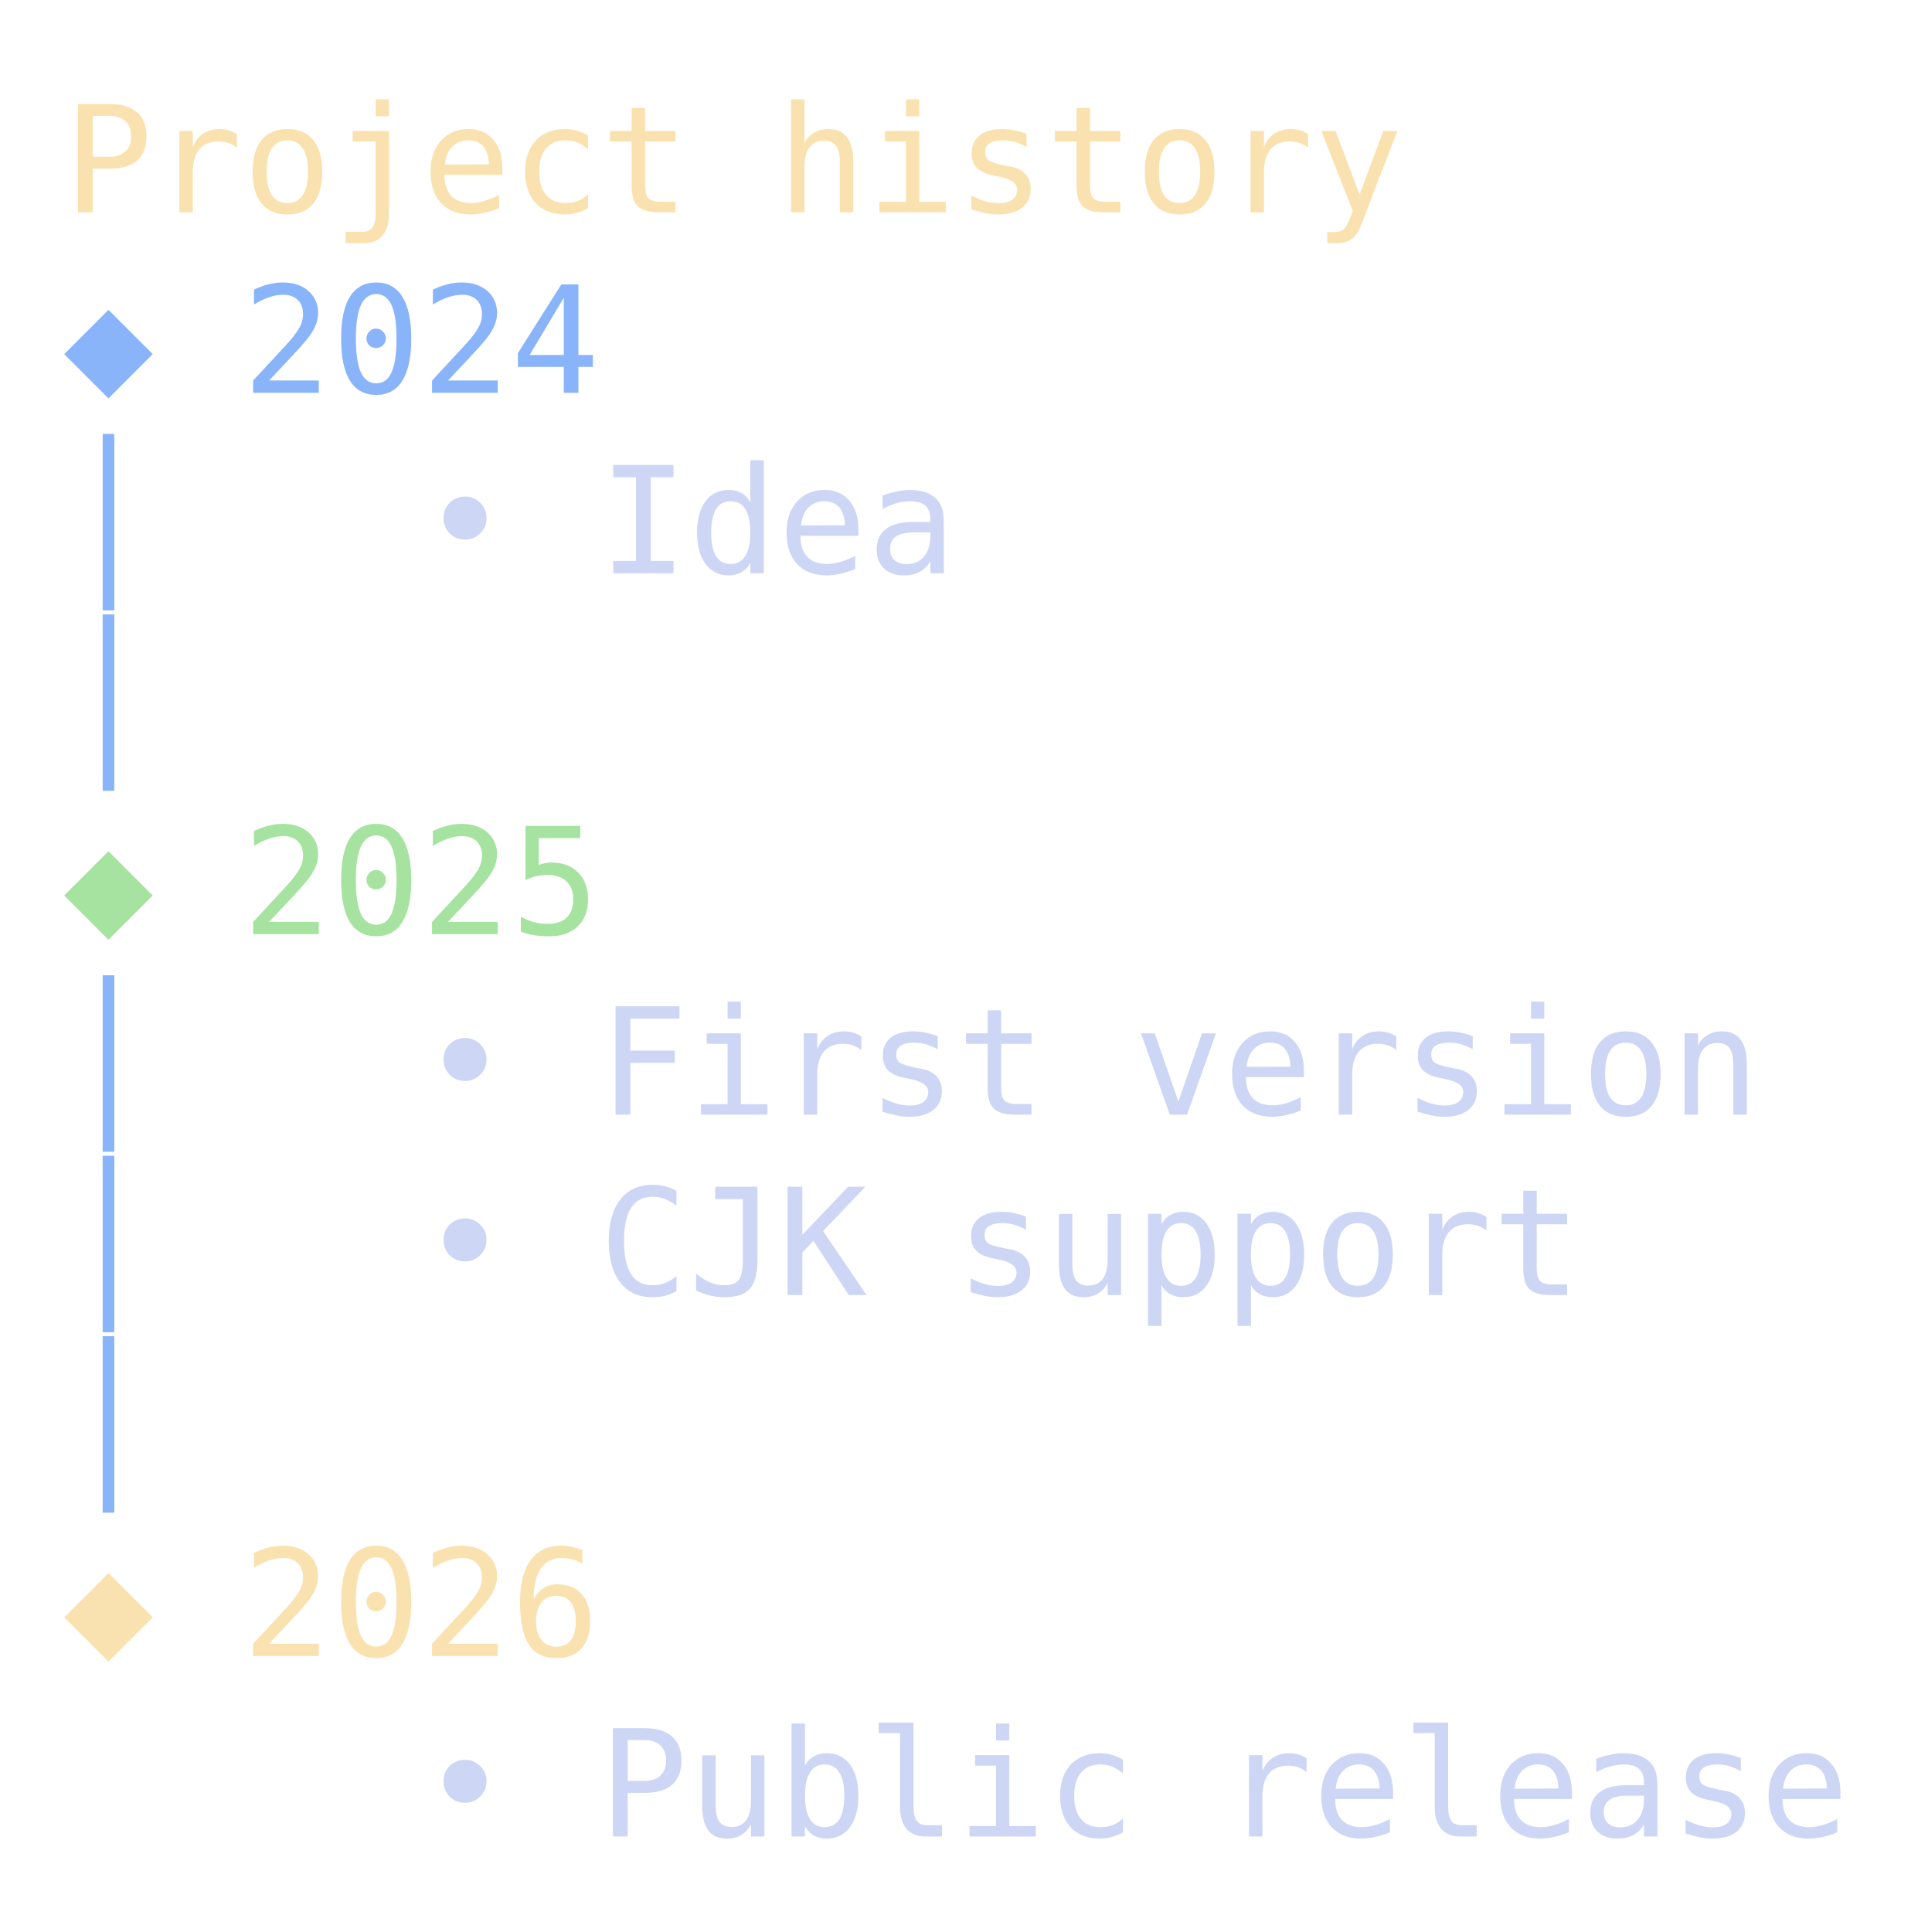
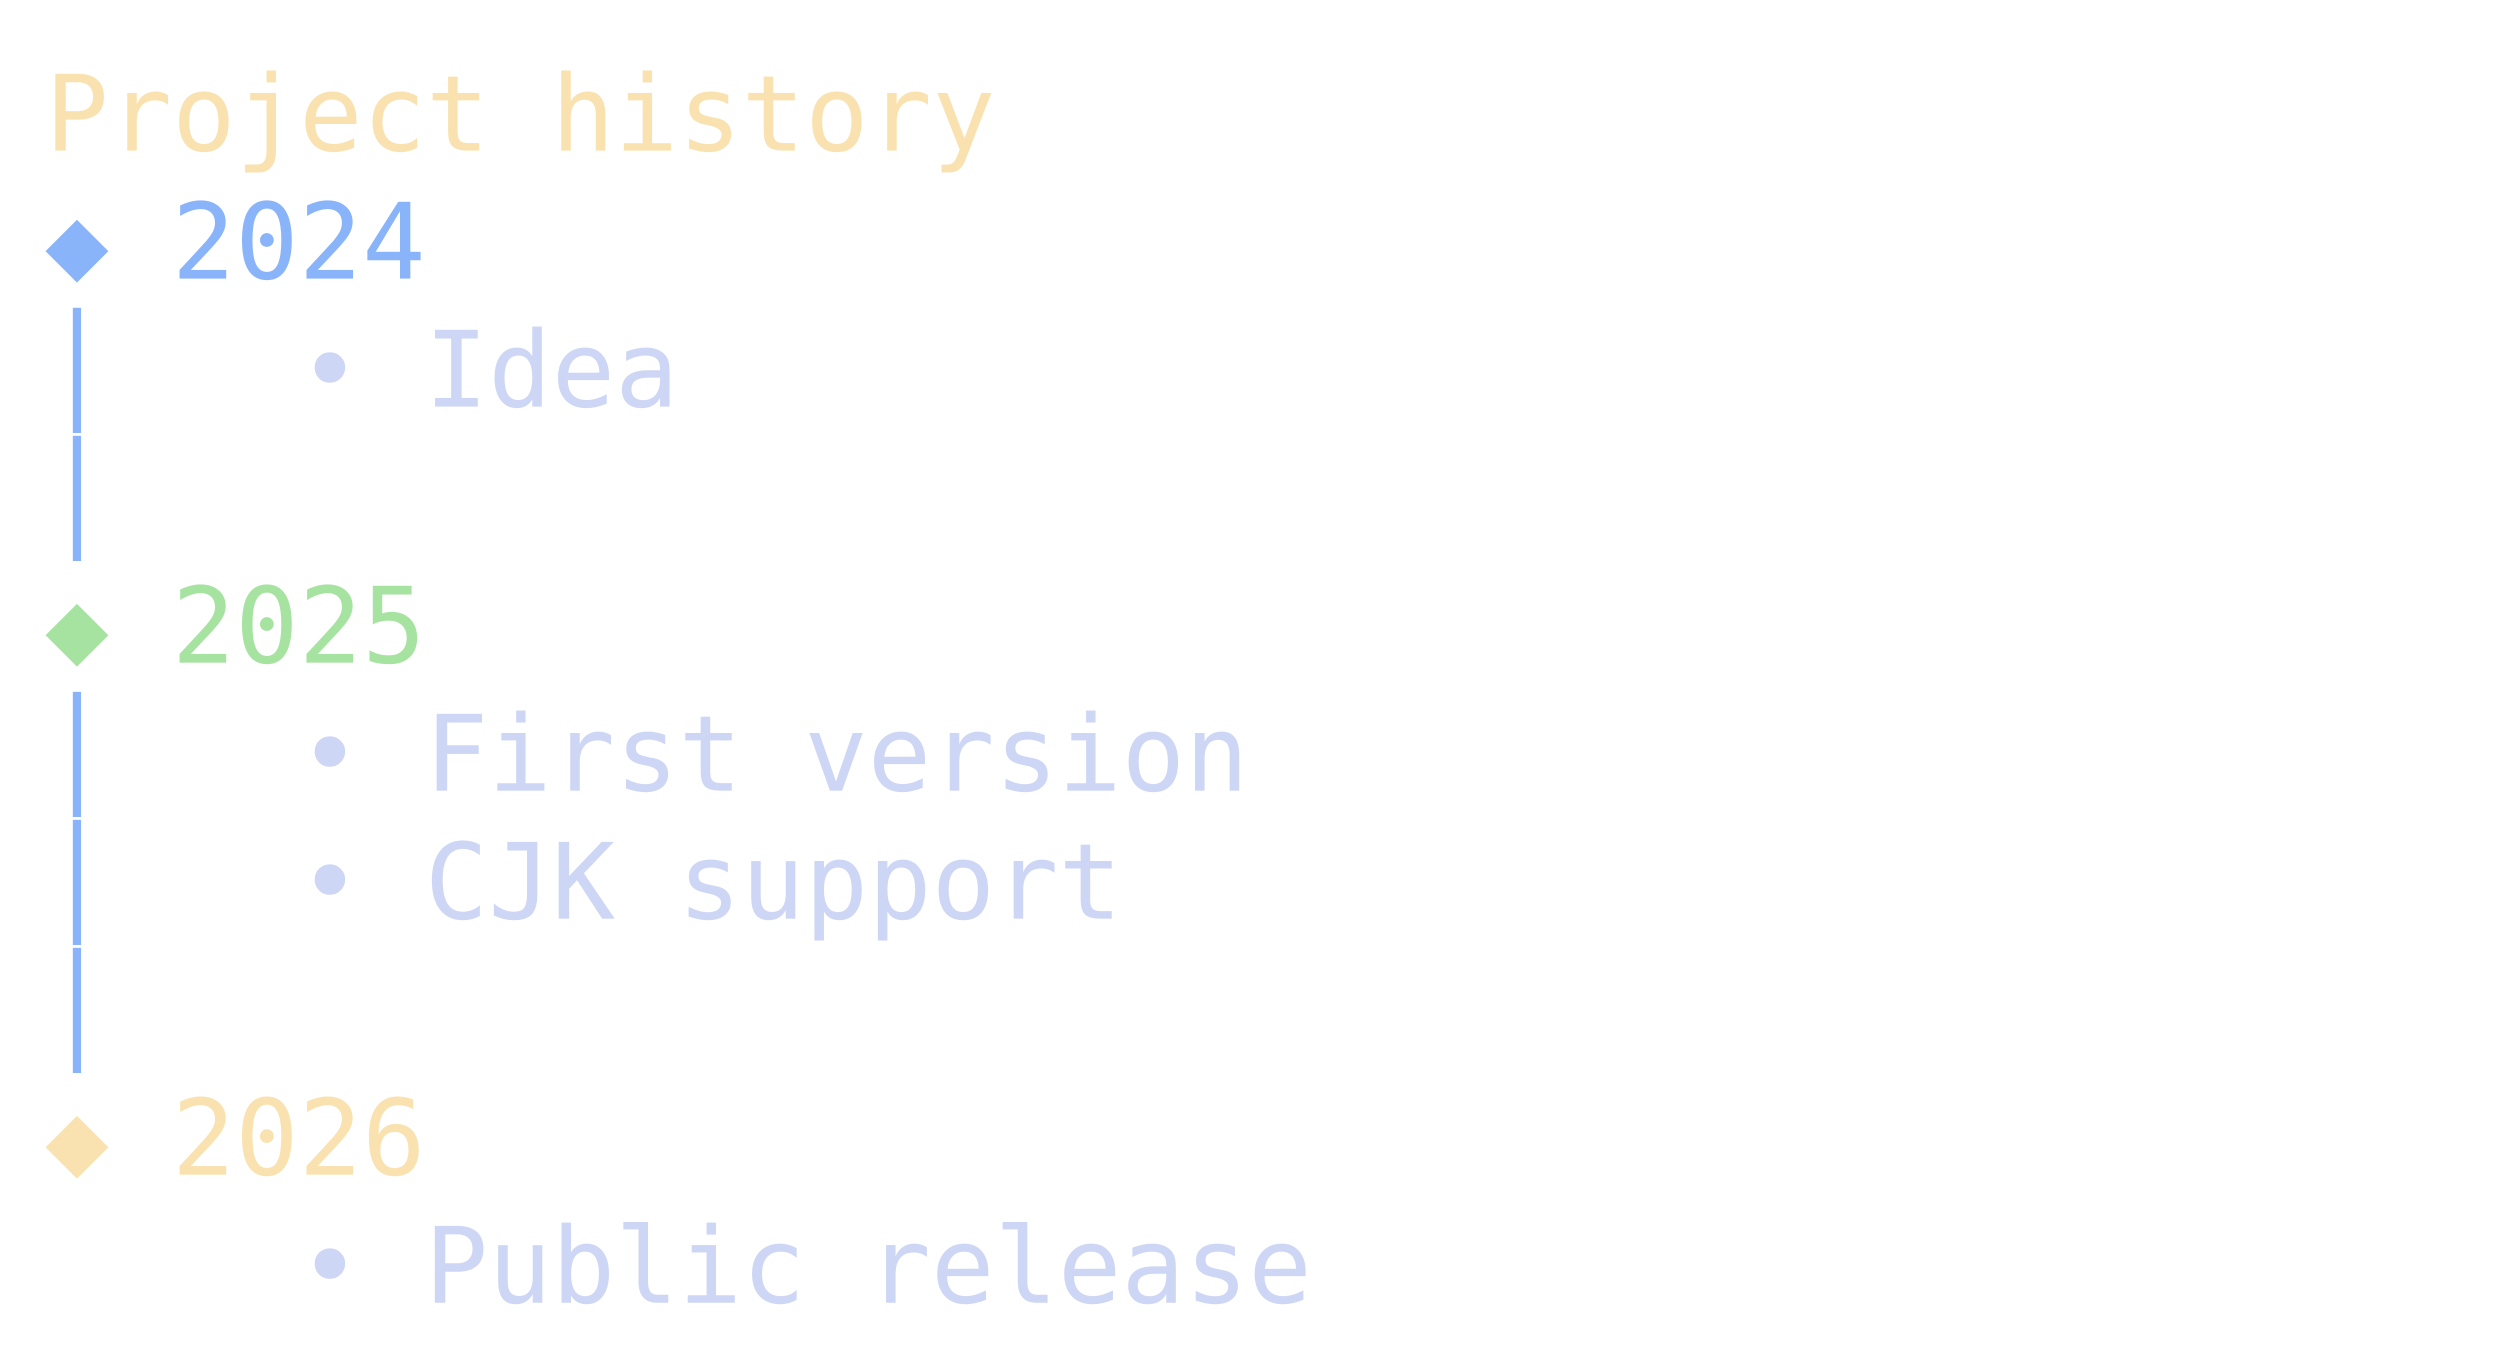
- <svg xmlns="http://www.w3.org/2000/svg" width="180" height="182" viewBox="0 0 180 182">
+ <svg xmlns="http://www.w3.org/2000/svg" width="332" height="182" viewBox="0 0 332 182">
  <g font-family="'DejaVu Sans Mono','SFMono-Regular','Menlo','Consolas',monospace" font-size="14" xml:space="preserve">
    <text x="6.0" y="20" textLength="58.8" lengthAdjust="spacingAndGlyphs" fill="#f9e2af">Project</text>
    <text x="73.2" y="20" textLength="58.8" lengthAdjust="spacingAndGlyphs" fill="#f9e2af">history</text>
    <text x="6.0" y="37" textLength="8.4" lengthAdjust="spacingAndGlyphs" fill="#89b4fa">◆</text>
    <text x="22.8" y="37" textLength="33.6" lengthAdjust="spacingAndGlyphs" fill="#89b4fa">2024</text>
    <text x="6.0" y="54" textLength="8.4" lengthAdjust="spacingAndGlyphs" fill="#89b4fa">│</text>
    <text x="39.6" y="54" textLength="8.4" lengthAdjust="spacingAndGlyphs" fill="#cdd6f4">•</text>
    <text x="56.4" y="54" textLength="33.6" lengthAdjust="spacingAndGlyphs" fill="#cdd6f4">Idea</text>
    <text x="6.0" y="71" textLength="8.4" lengthAdjust="spacingAndGlyphs" fill="#89b4fa">│</text>
    <text x="6.0" y="88" textLength="8.4" lengthAdjust="spacingAndGlyphs" fill="#a6e3a1">◆</text>
    <text x="22.8" y="88" textLength="33.6" lengthAdjust="spacingAndGlyphs" fill="#a6e3a1">2025</text>
    <text x="6.0" y="105" textLength="8.4" lengthAdjust="spacingAndGlyphs" fill="#89b4fa">│</text>
    <text x="39.6" y="105" textLength="8.4" lengthAdjust="spacingAndGlyphs" fill="#cdd6f4">•</text>
    <text x="56.4" y="105" textLength="42.0" lengthAdjust="spacingAndGlyphs" fill="#cdd6f4">First</text>
    <text x="106.8" y="105" textLength="58.8" lengthAdjust="spacingAndGlyphs" fill="#cdd6f4">version</text>
    <text x="6.0" y="122" textLength="8.4" lengthAdjust="spacingAndGlyphs" fill="#89b4fa">│</text>
    <text x="39.6" y="122" textLength="8.4" lengthAdjust="spacingAndGlyphs" fill="#cdd6f4">•</text>
    <text x="56.4" y="122" textLength="25.2" lengthAdjust="spacingAndGlyphs" fill="#cdd6f4">CJK</text>
    <text x="90.0" y="122" textLength="58.8" lengthAdjust="spacingAndGlyphs" fill="#cdd6f4">support</text>
    <text x="6.0" y="139" textLength="8.4" lengthAdjust="spacingAndGlyphs" fill="#89b4fa">│</text>
    <text x="6.0" y="156" textLength="8.4" lengthAdjust="spacingAndGlyphs" fill="#f9e2af">◆</text>
    <text x="22.8" y="156" textLength="33.6" lengthAdjust="spacingAndGlyphs" fill="#f9e2af">2026</text>
    <text x="39.6" y="173" textLength="8.4" lengthAdjust="spacingAndGlyphs" fill="#cdd6f4">•</text>
    <text x="56.4" y="173" textLength="50.4" lengthAdjust="spacingAndGlyphs" fill="#cdd6f4">Public</text>
    <text x="115.2" y="173" textLength="58.8" lengthAdjust="spacingAndGlyphs" fill="#cdd6f4">release</text>
  </g>
</svg>
